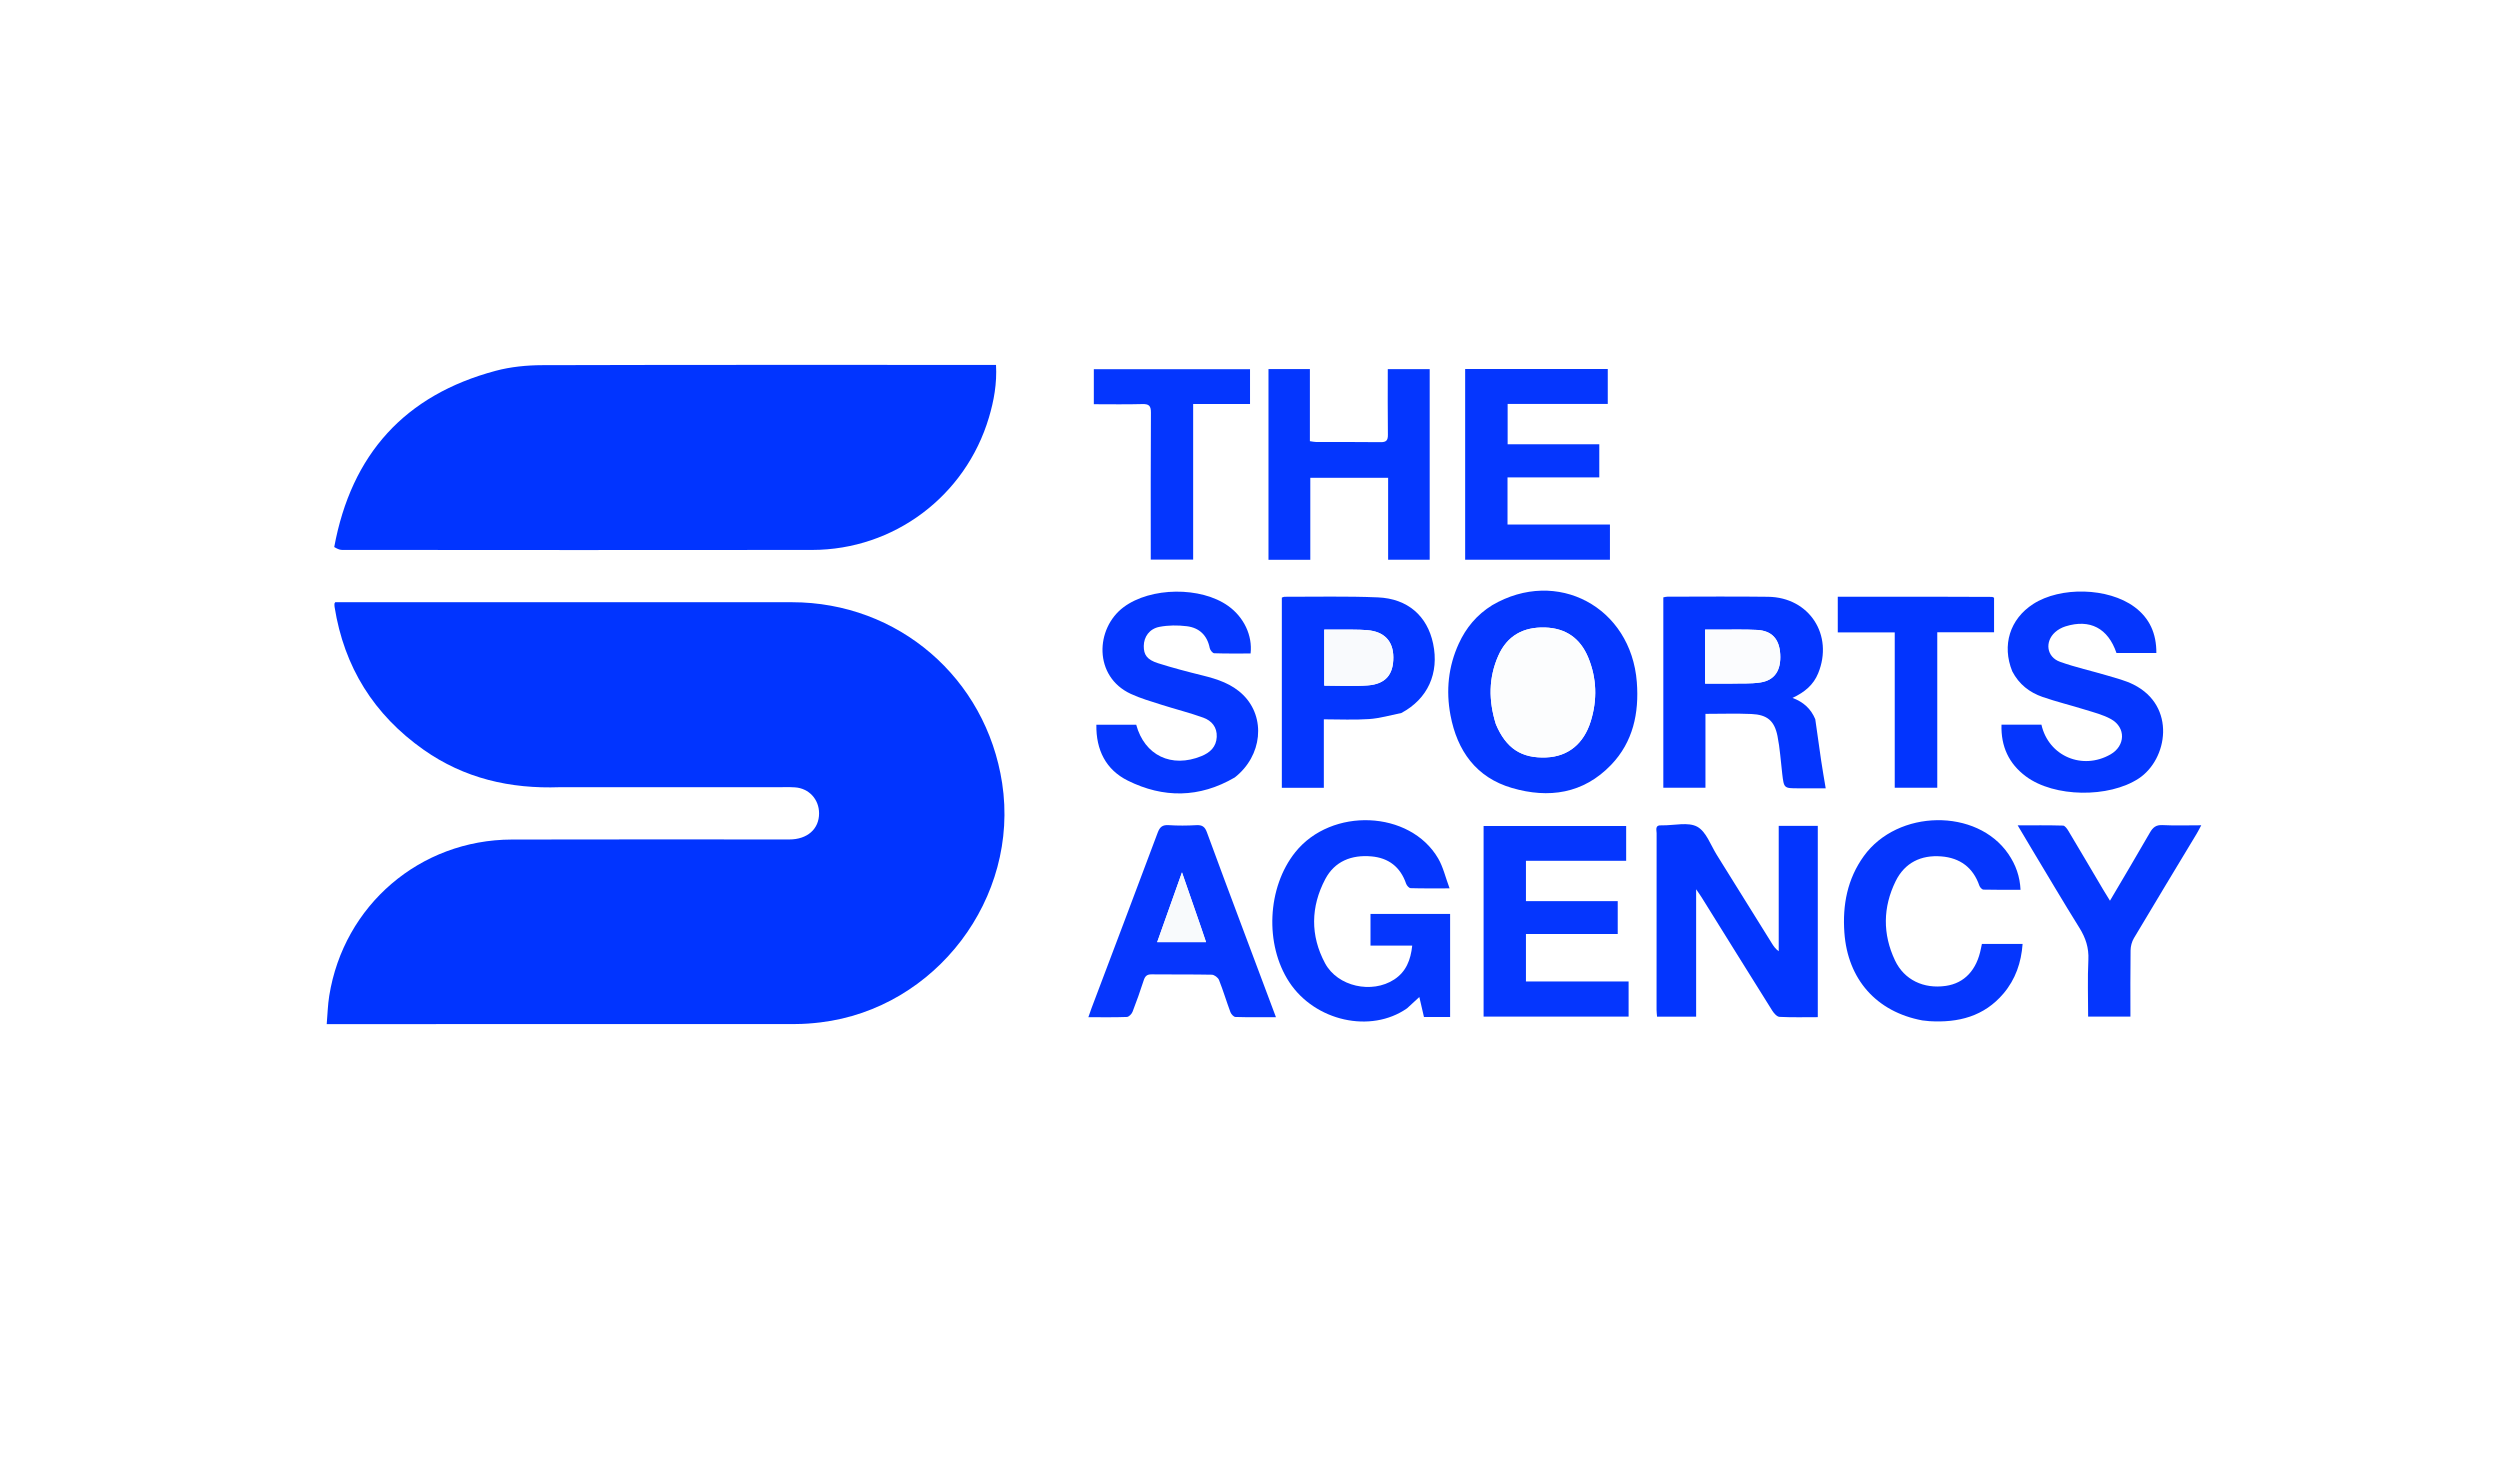
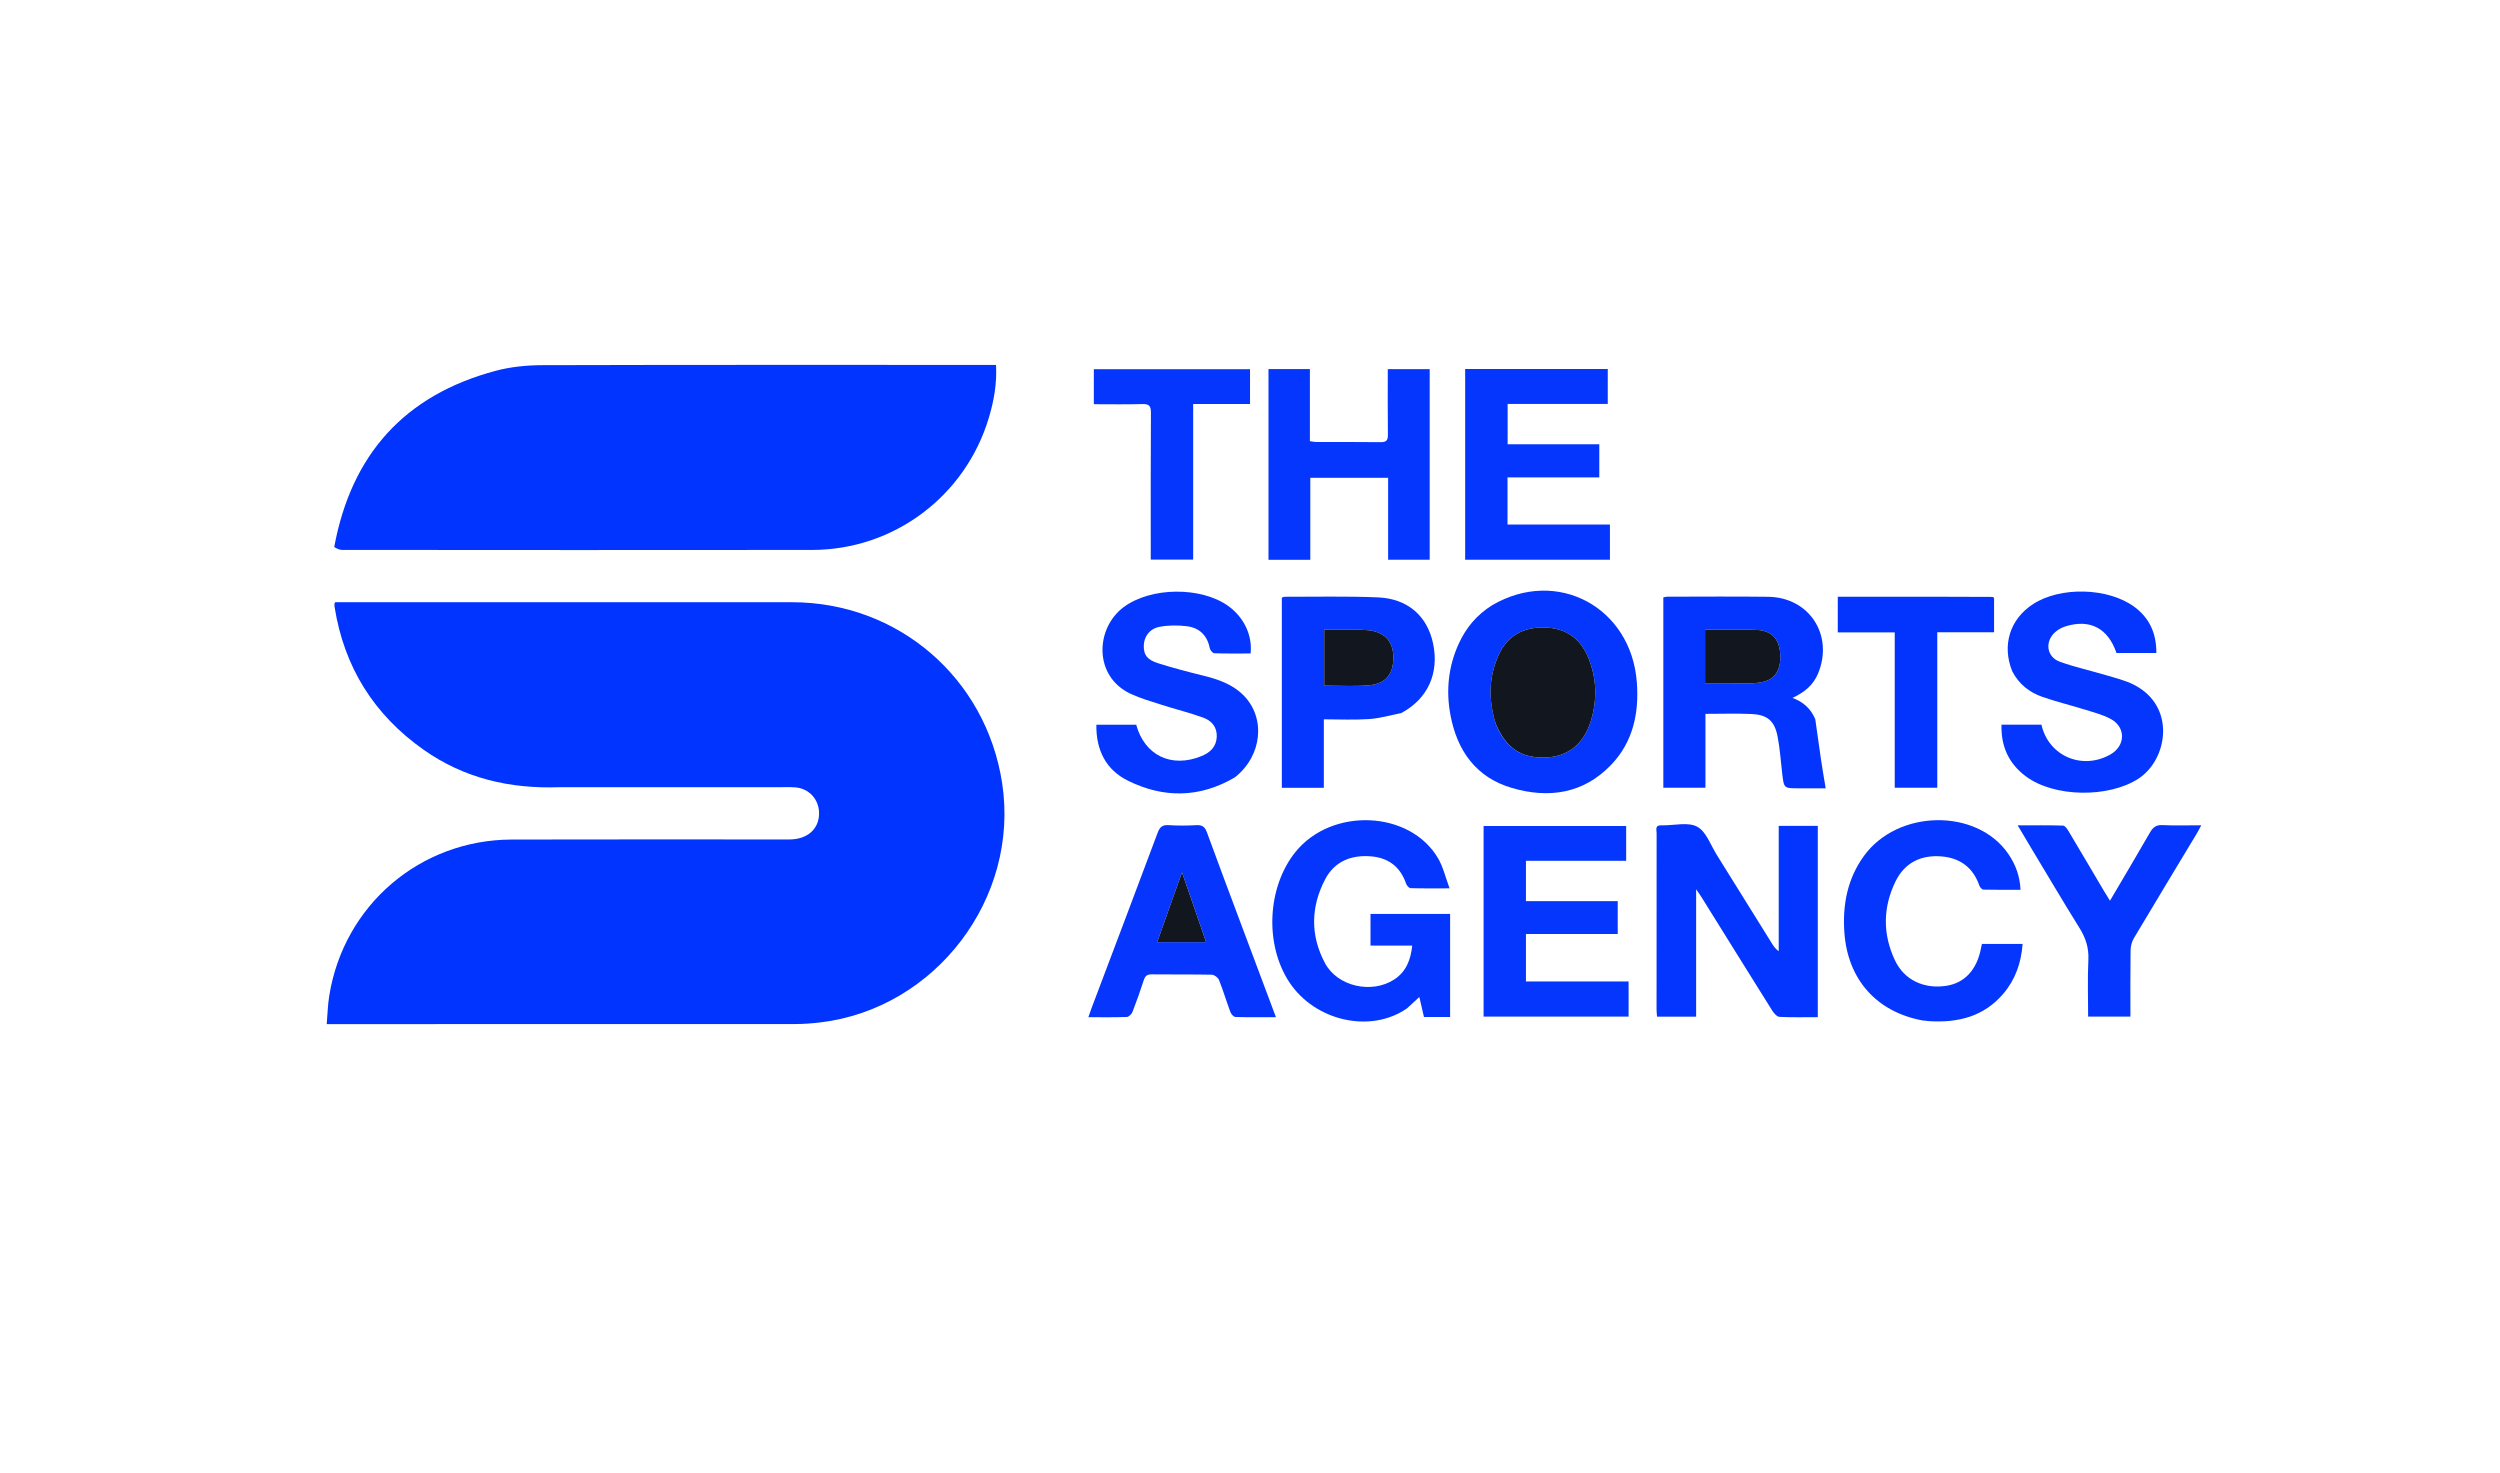
<svg xmlns="http://www.w3.org/2000/svg" version="1.1" id="Layer_1" x="0px" y="0px" width="100%" viewBox="0 0 1536 905" enable-background="new 0 0 1536 905" xml:space="preserve">
  <path fill="#0134FF" opacity="1" stroke="none" d=" M344.004,483.656   C313.338,484.767 285.219,478.228 260.283,460.655   C229.75,439.138 211.422,409.864 205.564,372.892   C205.462,372.247 205.486,371.579 205.482,370.922   C205.481,370.786 205.618,370.649 205.968,369.996   C207.482,369.996 209.277,369.996 211.072,369.996   C302.9,369.996 394.727,369.974 486.555,370.004   C551.815,370.025 605.821,416.53 615.716,481.144   C626.521,551.699 575.031,619.577 504.133,628.155   C499.019,628.774 493.841,629.166 488.692,629.169   C394.364,629.23 300.037,629.216 205.709,629.217   C204.38,629.217 203.052,629.217 200.737,629.217   C201.246,623.257 201.374,617.496 202.276,611.859   C211.187,556.161 258.014,515.981 314.463,515.812   C371.292,515.642 428.123,515.782 484.953,515.766   C496.039,515.763 503.269,509.359 503.242,499.685   C503.218,491.118 497.059,484.369 488.491,483.758   C485.008,483.51 481.495,483.66 477.996,483.66   C433.498,483.655 389.001,483.656 344.004,483.656  z" />
  <path fill="#0134FF" opacity="1" stroke="none" d=" M205.351,336.102   C215.891,278.972 248.812,242.689 304.594,227.808   C313.813,225.348 323.686,224.384 333.26,224.358   C424.412,224.105 515.565,224.204 606.717,224.202   C608.342,224.202 609.967,224.202 611.953,224.202   C612.589,235.621 610.667,246.206 607.582,256.56   C593.21,304.789 549.274,337.815 499.003,337.882   C402.685,338.011 306.366,337.929 210.048,337.866   C208.47,337.865 206.893,336.988 205.351,336.102  z" />
  <path fill="#0335FE" opacity="1" stroke="none" d=" M1021.186,507.098   C1028.826,507.161 1037.24,504.916 1042.781,507.938   C1048.29,510.941 1051,519.184 1054.781,525.227   C1066.089,543.3 1077.318,561.422 1088.584,579.521   C1089.68,581.28 1090.817,583.013 1092.844,584.434   C1092.844,558.889 1092.844,533.344 1092.844,507.43   C1101.005,507.43 1108.734,507.43 1116.85,507.43   C1116.85,546.438 1116.85,585.455 1116.85,624.942   C1108.898,624.942 1101.099,625.156 1093.332,624.762   C1091.765,624.682 1089.896,622.56 1088.876,620.935   C1074.36,597.807 1059.97,574.601 1045.537,551.421   C1044.698,550.073 1043.757,548.789 1042.105,546.36   C1042.105,573.236 1042.105,598.768 1042.105,624.631   C1033.929,624.631 1026.198,624.631 1018.089,624.631   C1017.984,623.21 1017.788,621.776 1017.787,620.341   C1017.773,584.186 1017.763,548.031 1017.826,511.875   C1017.829,509.899 1016.512,506.725 1021.186,507.098  z" />
  <path fill="#0536FD" opacity="1" stroke="none" d=" M864.489,619.513   C842.143,635.133 807.871,627.372 792.12,603.411   C776.921,580.289 778.548,545.182 795.817,523.598   C818.042,495.821 866.283,497.782 883.599,527.407   C886.684,532.687 888.069,538.961 890.623,545.808   C881.529,545.808 874.093,545.912 866.668,545.681   C865.697,545.651 864.304,544.068 863.913,542.928   C860.392,532.647 853.137,527.066 842.497,526.155   C830.379,525.118 820.044,529.137 814.244,540.123   C805.276,557.107 804.987,574.817 814.115,591.833   C821.818,606.19 842.897,610.757 856.586,601.814   C863.872,597.055 866.737,589.839 867.668,580.971   C859.1,580.971 850.714,580.971 842.032,580.971   C842.032,574.195 842.032,567.962 842.032,561.529   C858.347,561.529 874.447,561.529 890.949,561.529   C890.949,582.608 890.949,603.642 890.949,624.854   C885.638,624.854 880.498,624.854 874.883,624.854   C873.982,620.959 873.066,616.996 872.041,612.567   C869.358,615.049 867.064,617.17 864.489,619.513  z" />
  <path fill="#0435FE" opacity="1" stroke="none" d=" M1115.298,441.874   C1116.598,450.607 1117.702,458.99 1118.926,467.356   C1119.715,472.74 1120.68,478.099 1121.71,484.341   C1116.522,484.341 1110.676,484.346 1104.83,484.34   C1096.058,484.33 1096.064,484.326 1095,475.407   C1094.074,467.646 1093.616,459.79 1092.076,452.152   C1090.189,442.791 1085.693,439.098 1076.13,438.681   C1066.863,438.277 1057.565,438.594 1047.83,438.594   C1047.83,453.782 1047.83,468.705 1047.83,483.998   C1038.994,483.998 1030.602,483.998 1021.944,483.998   C1021.944,445.049 1021.944,406.15 1021.944,367.026   C1022.844,366.865 1023.62,366.606 1024.397,366.605   C1045.05,366.591 1065.705,366.393 1086.355,366.666   C1111.665,366.999 1126.669,390.197 1117.091,413.645   C1114.203,420.715 1108.929,425.227 1101.314,428.794   C1108.092,431.334 1112.609,435.453 1115.298,441.874  M1063.501,420.001   C1069.482,419.821 1075.546,420.203 1081.423,419.328   C1090.386,417.994 1094.364,411.869 1093.766,401.87   C1093.211,392.598 1088.613,387.523 1079.562,387.035   C1072.088,386.632 1064.58,386.864 1057.088,386.825   C1054.006,386.809 1050.925,386.823 1047.607,386.823   C1047.607,392.949 1047.607,398.27 1047.607,403.591   C1047.607,408.99 1047.607,414.389 1047.607,420.001   C1053.209,420.001 1057.856,420.001 1063.501,420.001  z" />
  <path fill="#0536FD" opacity="1" stroke="none" d=" M916.841,371.813   C956.587,348.581 1002.135,372.935 1005.666,419.115   C1007.115,438.07 1003.402,455.854 989.815,469.984   C972.794,487.684 951.538,490.721 928.984,484.142   C906.953,477.716 895.289,461.314 891.165,439.392   C888.331,424.33 889.824,409.523 896.268,395.449   C900.735,385.696 907.332,377.704 916.841,371.813  M919.121,445.134   C925.345,459.816 934.77,465.987 950.015,465.363   C963.298,464.819 973.044,457.125 977.383,443.051   C981.433,429.915 981.072,416.696 975.798,403.953   C970.971,392.292 962.135,385.924 949.226,385.544   C935.84,385.151 925.956,390.647 920.525,402.953   C914.568,416.451 914.511,430.376 919.121,445.134  z" />
  <path fill="#0436FE" opacity="1" stroke="none" d=" M834.999,293.543   C824.869,293.543 815.239,293.543 805.05,293.543   C805.05,310.582 805.05,327.151 805.05,343.952   C796.221,343.952 787.956,343.952 779.358,343.952   C779.358,304.943 779.358,266.031 779.358,226.76   C787.634,226.76 795.894,226.76 804.798,226.76   C804.798,241.395 804.798,256.104 804.798,271.063   C806.481,271.29 807.575,271.562 808.669,271.565   C821.835,271.6 835.003,271.497 848.167,271.666   C851.626,271.71 852.774,270.669 852.725,267.136   C852.542,253.828 852.652,240.516 852.652,226.807   C861.327,226.807 869.694,226.807 878.406,226.807   C878.406,265.857 878.406,304.745 878.406,343.913   C869.979,343.913 861.715,343.913 852.864,343.913   C852.864,327.396 852.864,310.847 852.864,293.543   C846.703,293.543 841.101,293.543 834.999,293.543  z" />
  <path fill="#0536FE" opacity="1" stroke="none" d=" M951,322.274   C963.946,322.274 976.392,322.274 989.144,322.274   C989.144,329.724 989.144,336.644 989.144,343.881   C959.502,343.881 929.976,343.881 900.189,343.881   C900.189,304.832 900.189,265.936 900.189,226.721   C929.397,226.721 958.453,226.721 987.812,226.721   C987.812,233.806 987.812,240.727 987.812,248.186   C967.451,248.186 947.068,248.186 926.293,248.186   C926.293,256.598 926.293,264.497 926.293,272.967   C944.799,272.967 963.509,272.967 982.605,272.967   C982.605,279.913 982.605,286.308 982.605,293.306   C963.983,293.306 945.261,293.306 926.22,293.306   C926.22,303.133 926.22,312.371 926.22,322.274   C934.321,322.274 942.411,322.274 951,322.274  z" />
  <path fill="#0536FD" opacity="1" stroke="none" d=" M758.652,477.658   C736.873,490.392 714.742,490.431 692.94,479.621   C679.451,472.933 673.366,460.783 673.604,445.272   C681.975,445.272 690.045,445.272 698.09,445.272   C703.207,464.152 719.771,472.097 738.194,464.548   C743.465,462.388 747.265,458.914 747.563,452.783   C747.856,446.75 744.43,442.782 739.302,440.927   C730.874,437.88 722.13,435.719 713.583,432.986   C707.254,430.962 700.799,429.112 694.793,426.334   C671.769,415.685 672.896,386.046 690.372,373.017   C706.944,360.661 737.805,360.262 754.65,372.326   C764.227,379.185 769.625,390.445 768.355,401.501   C760.944,401.501 753.467,401.622 746.003,401.355   C745.021,401.32 743.507,399.423 743.265,398.188   C741.716,390.281 736.8,385.677 729.146,384.744   C723.64,384.072 717.82,384.093 712.394,385.131   C706.158,386.324 702.791,391.289 702.732,396.887   C702.675,402.302 704.721,405.328 711.484,407.478   C720.516,410.349 729.713,412.74 738.917,415.018   C748.082,417.285 756.902,420.167 763.798,426.978   C777.869,440.873 775.564,464.419 758.652,477.658  z" />
  <path fill="#0536FD" opacity="1" stroke="none" d=" M1236.343,412.484   C1229.81,396.4 1234.911,380.312 1249.182,371.106   C1265.997,360.257 1295.233,360.99 1311.353,372.856   C1320.736,379.763 1324.944,389.284 1324.865,401.204   C1316.466,401.204 1308.389,401.204 1300.36,401.204   C1295.18,385.975 1284.083,380.147 1269.042,384.84   C1266.738,385.559 1264.401,386.833 1262.621,388.448   C1256.158,394.315 1257.459,403.662 1265.638,406.598   C1275.159,410.017 1285.123,412.185 1294.84,415.08   C1300.242,416.69 1305.826,418.087 1310.823,420.589   C1337.233,433.813 1331.856,466.607 1313.97,478.337   C1295.725,490.302 1262.123,490.028 1244.666,476.981   C1234.207,469.163 1229.322,458.598 1229.719,445.236   C1238.192,445.236 1246.253,445.236 1254.253,445.236   C1258.619,464.588 1279.394,473.403 1296.709,463.498   C1305.877,458.252 1306.26,446.973 1297.003,441.823   C1292.143,439.118 1286.512,437.724 1281.134,436.044   C1272.404,433.319 1263.481,431.173 1254.854,428.17   C1246.954,425.42 1240.503,420.477 1236.343,412.484  z" />
  <path fill="#0536FE" opacity="1" stroke="none" d=" M969,602.995   C979.784,602.995 990.069,602.995 1000.614,602.995   C1000.614,610.415 1000.614,617.33 1000.614,624.611   C970.954,624.611 941.408,624.611 911.521,624.611   C911.521,585.688 911.521,546.792 911.521,507.481   C940.552,507.481 969.604,507.481 999.113,507.481   C999.113,514.342 999.113,521.374 999.113,528.885   C978.725,528.885 958.32,528.885 937.542,528.885   C937.542,537.256 937.542,545.175 937.542,553.658   C956.052,553.658 974.772,553.658 993.932,553.658   C993.932,560.569 993.932,566.939 993.932,573.841   C975.349,573.841 956.627,573.841 937.54,573.841   C937.54,583.726 937.54,593.094 937.54,602.995   C947.938,602.995 958.219,602.995 969,602.995  z" />
  <path fill="#0536FD" opacity="1" stroke="none" d=" M1181.089,626.944   C1152.864,621.677 1135.194,601.687 1133.179,572.906   C1131.994,555.982 1135.001,540.016 1145.149,525.961   C1165.957,497.141 1214.582,496.448 1233.917,524.66   C1238.533,531.395 1241.02,538.493 1241.417,546.694   C1233.814,546.694 1226.221,546.775 1218.635,546.584   C1217.758,546.562 1216.475,545.177 1216.129,544.168   C1212.284,532.954 1204.174,527.074 1192.708,526.168   C1180.282,525.185 1170.266,530.044 1164.681,541.4   C1156.81,557.403 1156.64,573.94 1164.292,590.093   C1169.973,602.086 1181.947,607.703 1195.526,605.728   C1206.969,604.064 1214.537,595.974 1217.115,582.656   C1217.271,581.849 1217.451,581.046 1217.681,579.949   C1225.844,579.949 1233.935,579.949 1242.686,579.949   C1241.859,591.397 1238.323,601.694 1230.932,610.428   C1219.012,624.515 1203.157,628.47 1185.503,627.409   C1184.174,627.329 1182.851,627.136 1181.089,626.944  z" />
  <path fill="#0636FD" opacity="1" stroke="none" d=" M763.224,569.693   C770.118,588.111 776.889,606.161 783.942,624.963   C775.217,624.963 767.134,625.078 759.063,624.826   C757.975,624.792 756.437,623.102 755.971,621.856   C753.527,615.313 751.543,608.594 748.961,602.11   C748.37,600.624 746.071,598.893 744.524,598.86   C732.203,598.597 719.872,598.814 707.547,598.645   C704.601,598.604 703.508,599.824 702.677,602.374   C700.564,608.857 698.314,615.303 695.831,621.652   C695.303,623.002 693.587,624.773 692.36,624.819   C684.721,625.11 677.065,624.966 668.69,624.966   C669.435,622.83 669.976,621.166 670.593,619.531   C684.173,583.571 697.81,547.632 711.268,511.625   C712.577,508.121 714.19,506.708 718.034,506.968   C723.672,507.35 729.368,507.295 735.014,506.982   C738.551,506.785 740.259,507.887 741.501,511.302   C748.559,530.694 755.873,549.994 763.224,569.693  M737.883,569.626   C734.149,558.864 730.416,548.102 726.208,535.974   C720.839,551.081 715.937,564.873 710.964,578.866   C721.299,578.866 730.958,578.866 740.995,578.866   C739.913,575.691 739.007,573.034 737.883,569.626  z" />
  <path fill="#0436FE" opacity="1" stroke="none" d=" M860.986,438.063   C854.15,439.456 847.709,441.349 841.169,441.796   C832.095,442.417 822.947,441.952 813.366,441.952   C813.366,456.179 813.366,469.932 813.366,484.016   C804.525,484.016 796.154,484.016 787.557,484.016   C787.557,444.919 787.557,406.047 787.557,367.174   C788.247,366.943 788.706,366.655 789.165,366.657   C808.309,366.71 827.478,366.213 846.59,367.03   C864.972,367.815 876.928,378.497 880.494,395.391   C884.341,413.617 877.224,429.416 860.986,438.063  M821.556,386.817   C818.945,386.817 816.335,386.817 813.615,386.817   C813.615,398.748 813.615,410.112 813.615,421.249   C822.799,421.249 831.623,421.773 840.358,421.116   C851.276,420.295 856.144,414.434 856.07,403.809   C856.001,393.905 850.541,388.034 840.006,387.164   C834.215,386.686 828.366,386.91 821.556,386.817  z" />
  <path fill="#0536FD" opacity="1" stroke="none" d=" M1247.977,521.078   C1245.25,516.506 1242.717,512.242 1239.658,507.092   C1249.48,507.092 1258.52,506.972 1267.549,507.243   C1268.689,507.277 1270.041,509.202 1270.833,510.527   C1278.014,522.523 1285.086,534.584 1292.204,546.617   C1293.457,548.736 1294.777,550.814 1296.368,553.402   C1304.781,539.102 1312.952,525.406 1320.89,511.577   C1322.729,508.374 1324.642,506.737 1328.634,506.94   C1336.259,507.326 1343.918,507.052 1352.455,507.052   C1351.319,509.15 1350.552,510.711 1349.658,512.195   C1336.783,533.586 1323.84,554.935 1311.081,576.395   C1309.805,578.54 1309.064,581.328 1309.028,583.832   C1308.83,597.298 1308.934,610.768 1308.934,624.602   C1300.261,624.602 1291.891,624.602 1282.948,624.602   C1282.948,612.903 1282.541,601.28 1283.096,589.704   C1283.45,582.332 1281.432,576.234 1277.608,570.099   C1267.574,554 1257.956,537.642 1247.977,521.078  z" />
  <path fill="#0436FE" opacity="1" stroke="none" d=" M733.072,303   C733.072,316.814 733.072,330.128 733.072,343.825   C724.42,343.825 716.041,343.825 707.023,343.825   C707.023,342.035 707.023,340.263 707.023,338.49   C707.025,310.159 706.938,281.828 707.128,253.499   C707.156,249.257 705.872,248.146 701.786,248.261   C691.983,248.536 682.166,248.35 672.049,248.35   C672.049,241.056 672.049,234.133 672.049,226.819   C703.976,226.819 735.852,226.819 768.014,226.819   C768.014,233.829 768.014,240.761 768.014,248.221   C756.616,248.221 745.211,248.221 733.072,248.221   C733.072,266.658 733.072,284.579 733.072,303  z" />
  <path fill="#0234FE" opacity="1" stroke="none" d=" M1195,366.648   C1204.989,366.672 1214.479,366.693 1223.968,366.738   C1224.269,366.74 1224.569,366.992 1225.151,367.254   C1225.151,374.053 1225.151,380.978 1225.151,388.456   C1213.578,388.456 1202.17,388.456 1190.258,388.456   C1190.258,420.55 1190.258,452.1 1190.258,483.985   C1181.38,483.985 1173.019,483.985 1164.125,483.985   C1164.125,452.172 1164.125,420.629 1164.125,388.557   C1152.196,388.557 1140.782,388.557 1129.127,388.557   C1129.127,381.111 1129.127,374.199 1129.127,366.648   C1151.02,366.648 1172.76,366.648 1195,366.648  z" />
-   <path fill="#FBFCFE" opacity="1" stroke="none" d=" M1063.002,420.001   C1057.856,420.001 1053.209,420.001 1047.607,420.001   C1047.607,414.389 1047.607,408.99 1047.607,403.591   C1047.607,398.27 1047.607,392.949 1047.607,386.823   C1050.925,386.823 1054.006,386.809 1057.088,386.825   C1064.58,386.864 1072.088,386.632 1079.562,387.035   C1088.613,387.523 1093.211,392.598 1093.766,401.87   C1094.364,411.869 1090.386,417.994 1081.423,419.328   C1075.546,420.203 1069.482,419.821 1063.002,420.001  z" />
-   <path fill="#FCFDFE" opacity="1" stroke="none" d=" M919.005,444.757   C914.511,430.376 914.568,416.451 920.525,402.953   C925.956,390.647 935.84,385.151 949.226,385.544   C962.135,385.924 970.971,392.292 975.798,403.953   C981.072,416.696 981.433,429.915 977.383,443.051   C973.044,457.125 963.298,464.819 950.015,465.363   C934.77,465.987 925.345,459.816 919.005,444.757  z" />
-   <path fill="#F8FAFC" opacity="1" stroke="none" d=" M737.992,570.001   C739.007,573.034 739.913,575.691 740.995,578.866   C730.958,578.866 721.299,578.866 710.964,578.866   C715.937,564.873 720.839,551.081 726.208,535.974   C730.416,548.102 734.149,558.864 737.992,570.001  z" />
-   <path fill="#F9FAFD" opacity="1" stroke="none" d=" M822.049,386.817   C828.366,386.91 834.215,386.686 840.006,387.164   C850.541,388.034 856.001,393.905 856.07,403.809   C856.144,414.434 851.276,420.295 840.358,421.116   C831.623,421.773 822.799,421.249 813.615,421.249   C813.615,410.112 813.615,398.748 813.615,386.817   C816.335,386.817 818.945,386.817 822.049,386.817  z" />
+   <path fill="#12161F" opacity="1" stroke="none" d=" M1063.002,420.001   C1057.856,420.001 1053.209,420.001 1047.607,420.001   C1047.607,414.389 1047.607,408.99 1047.607,403.591   C1047.607,398.27 1047.607,392.949 1047.607,386.823   C1050.925,386.823 1054.006,386.809 1057.088,386.825   C1064.58,386.864 1072.088,386.632 1079.562,387.035   C1088.613,387.523 1093.211,392.598 1093.766,401.87   C1094.364,411.869 1090.386,417.994 1081.423,419.328   C1075.546,420.203 1069.482,419.821 1063.002,420.001  z" />
+   <path fill="#12161F" opacity="1" stroke="none" d=" M919.005,444.757   C914.511,430.376 914.568,416.451 920.525,402.953   C925.956,390.647 935.84,385.151 949.226,385.544   C962.135,385.924 970.971,392.292 975.798,403.953   C981.072,416.696 981.433,429.915 977.383,443.051   C973.044,457.125 963.298,464.819 950.015,465.363   C934.77,465.987 925.345,459.816 919.005,444.757  z" />
+   <path fill="#12161F" opacity="1" stroke="none" d=" M737.992,570.001   C739.007,573.034 739.913,575.691 740.995,578.866   C730.958,578.866 721.299,578.866 710.964,578.866   C715.937,564.873 720.839,551.081 726.208,535.974   C730.416,548.102 734.149,558.864 737.992,570.001  z" />
+   <path fill="#12161F" opacity="1" stroke="none" d=" M822.049,386.817   C828.366,386.91 834.215,386.686 840.006,387.164   C850.541,388.034 856.001,393.905 856.07,403.809   C856.144,414.434 851.276,420.295 840.358,421.116   C831.623,421.773 822.799,421.249 813.615,421.249   C813.615,410.112 813.615,398.748 813.615,386.817   C816.335,386.817 818.945,386.817 822.049,386.817  z" />
</svg>
